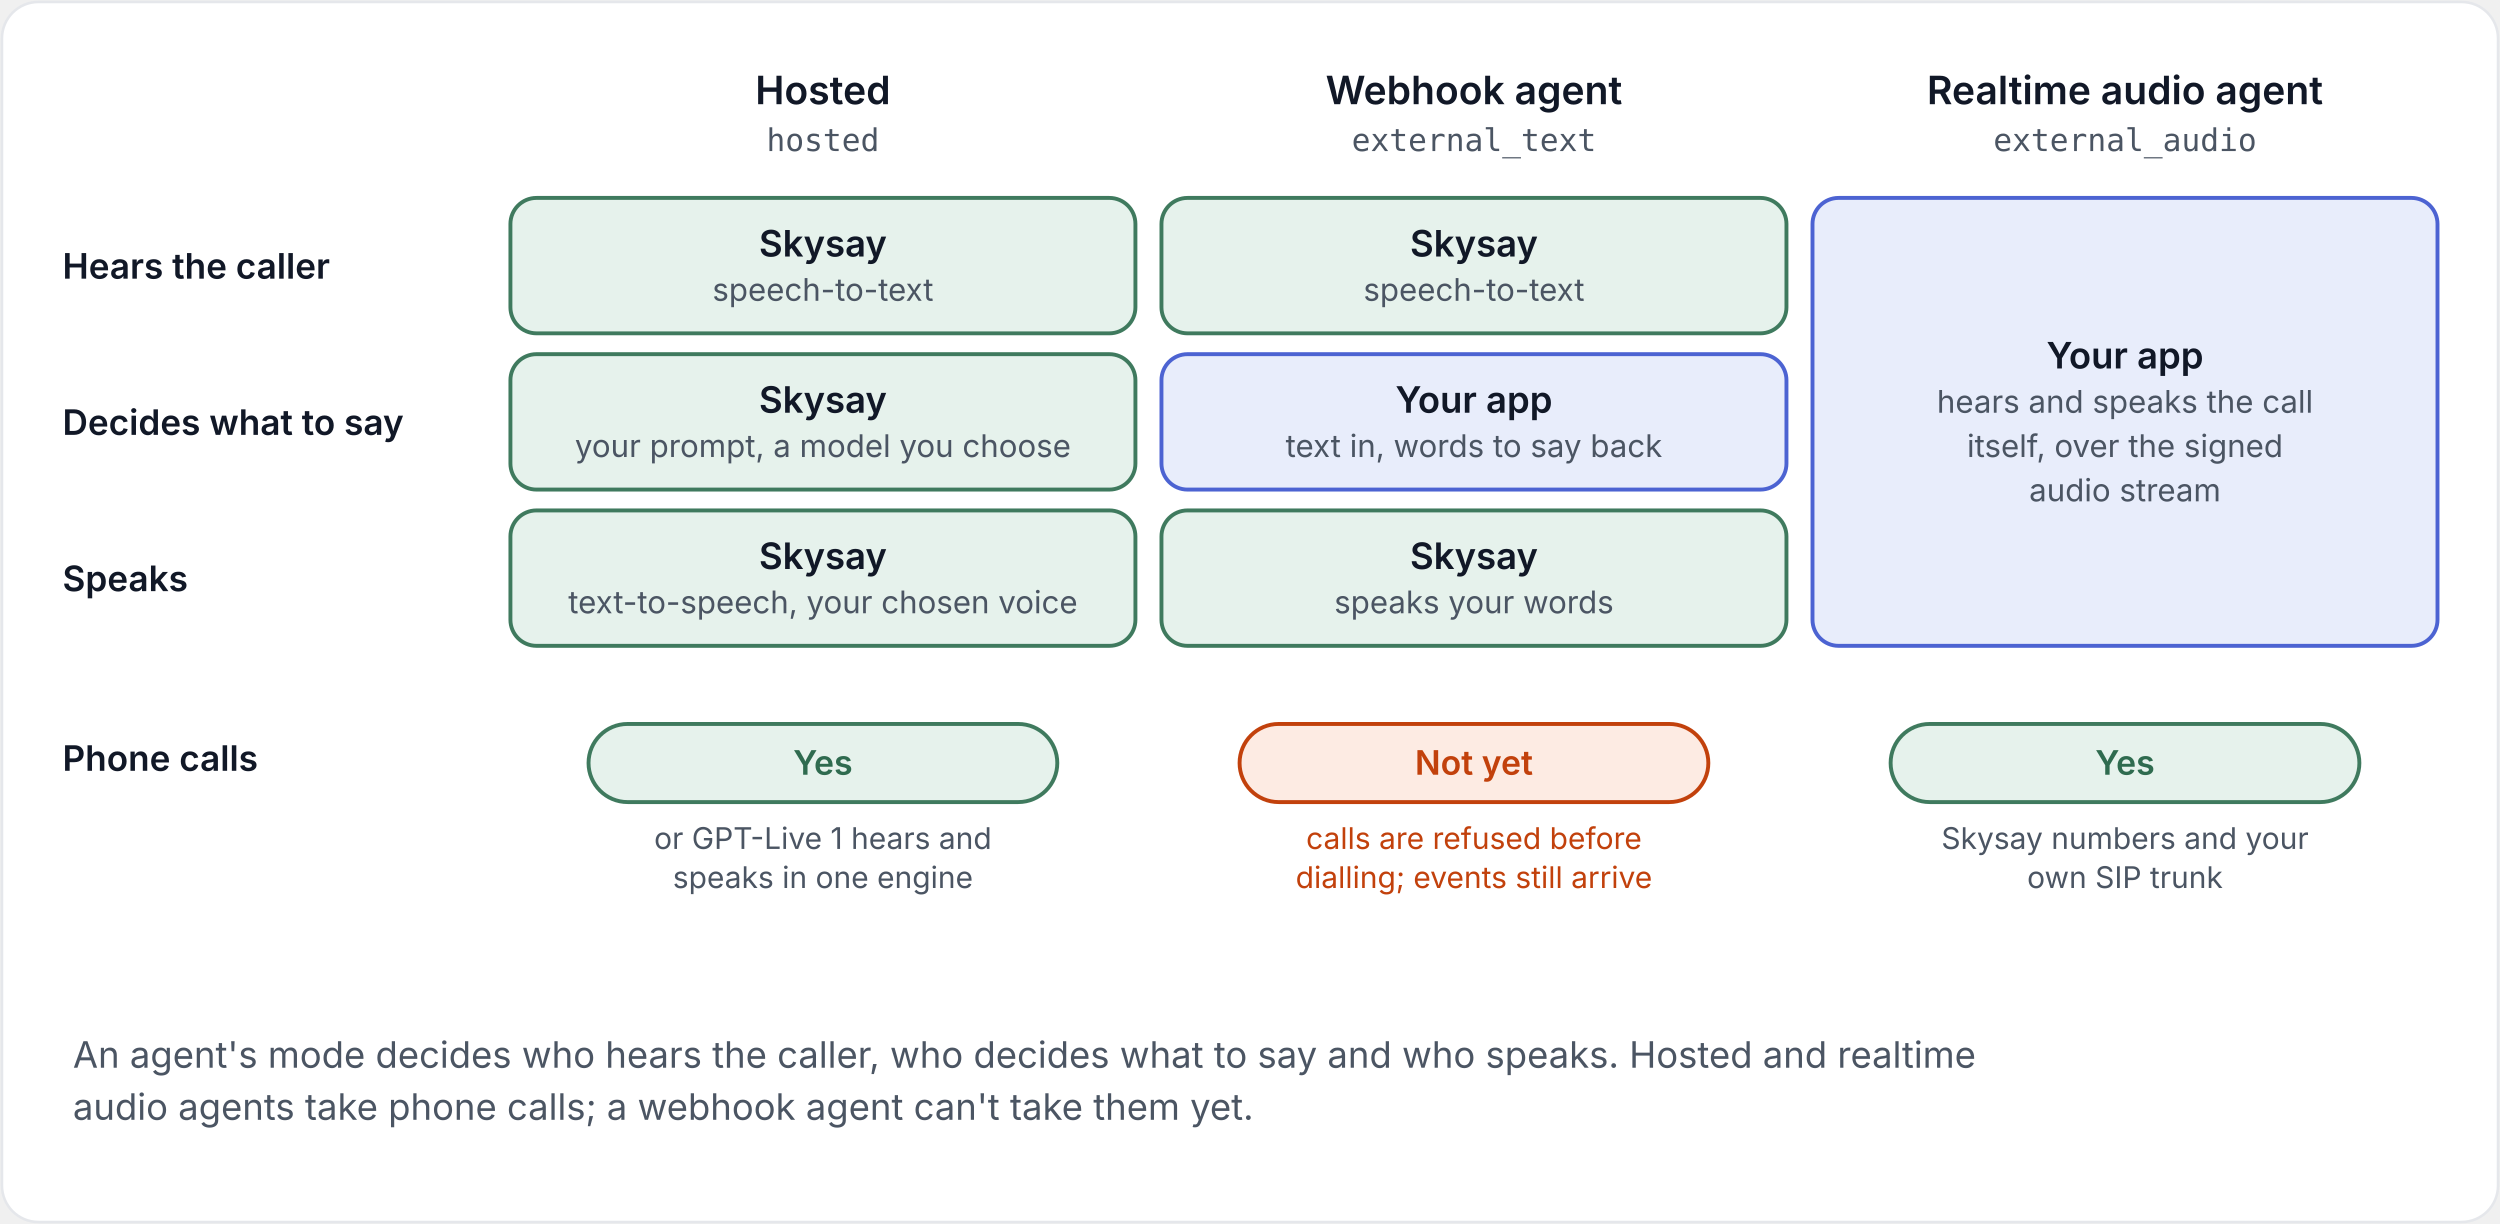
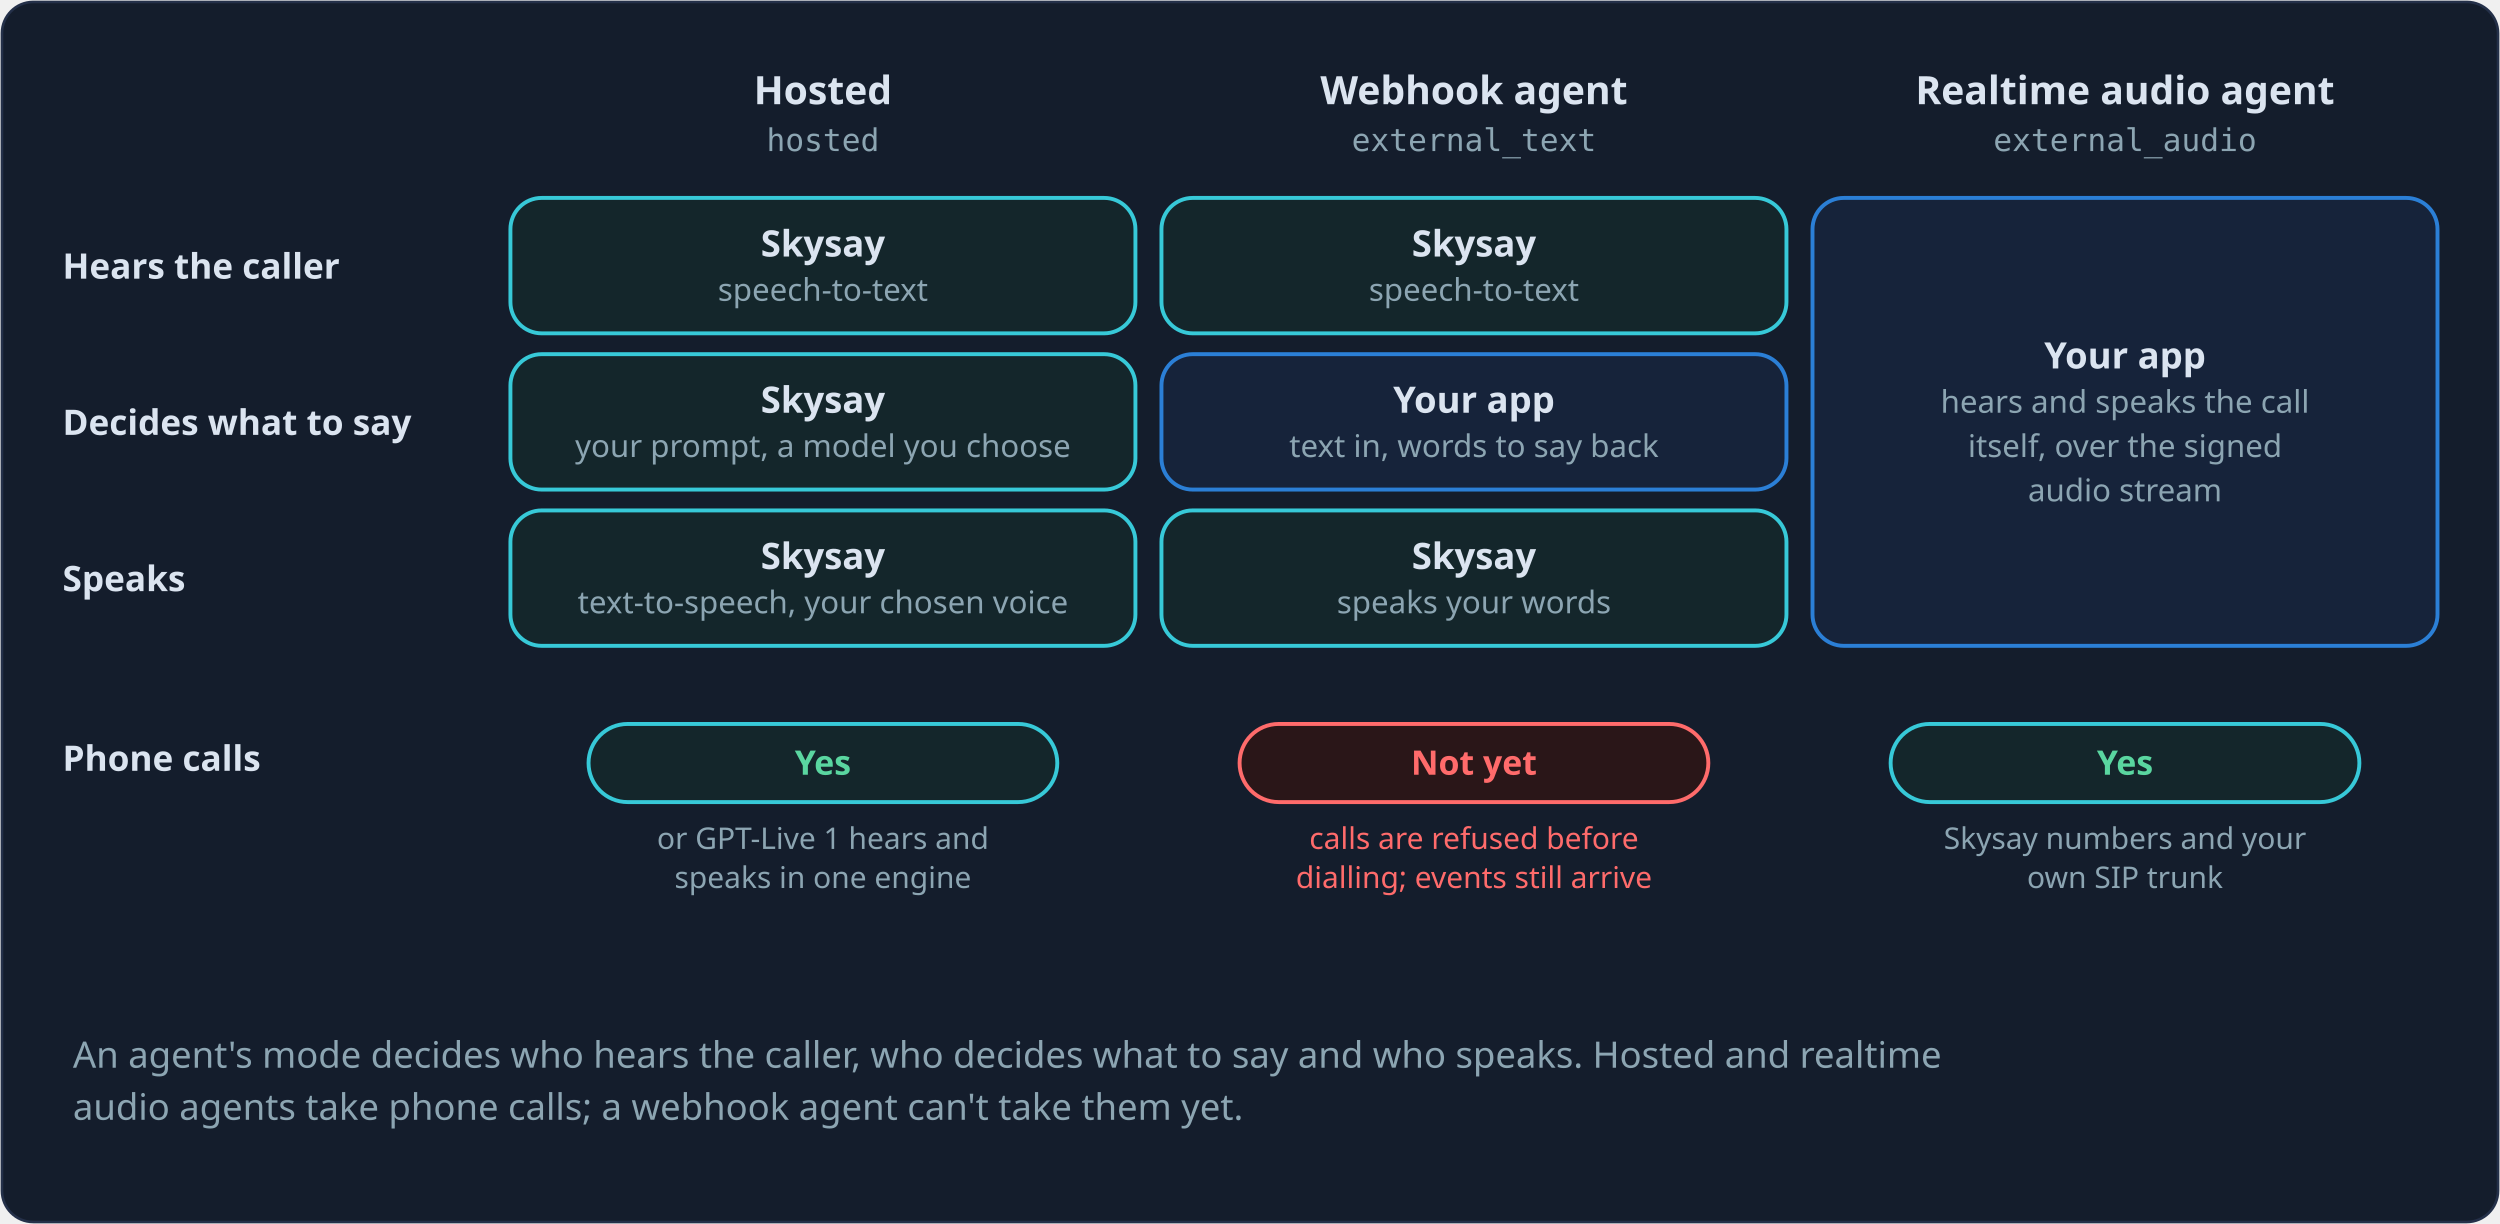
- <svg xmlns="http://www.w3.org/2000/svg" viewBox="0 0 960 470" width="960" height="470" role="img" font-family="Inter, system-ui, -apple-system, 'Segoe UI', Roboto, sans-serif">
+ <svg xmlns="http://www.w3.org/2000/svg" viewBox="0 0 960 470" width="960" height="470" role="img" font-family="'Geist Variable', ui-sans-serif, system-ui, sans-serif">
  <defs>
    <marker id="af" viewBox="0 0 10 10" refX="9" refY="5" markerWidth="10" markerHeight="10" markerUnits="userSpaceOnUse" orient="auto">
-       <path d="M0,0.5 L10,5 L0,9.5 z" fill="#c2410c" />
+       <path d="M0,0.5 L10,5 L0,9.5 z" fill="#ff6b6b" />
    </marker>
    <marker id="afs" viewBox="0 0 10 10" refX="1" refY="5" markerWidth="10" markerHeight="10" markerUnits="userSpaceOnUse" orient="auto">
-       <path d="M10,0.5 L0,5 L10,9.5 z" fill="#c2410c" />
+       <path d="M10,0.5 L0,5 L10,9.5 z" fill="#ff6b6b" />
    </marker>
    <marker id="am" viewBox="0 0 10 10" refX="9" refY="5" markerWidth="10" markerHeight="10" markerUnits="userSpaceOnUse" orient="auto">
-       <path d="M0,0.5 L10,5 L0,9.5 z" fill="#3f7a5e" />
+       <path d="M0,0.5 L10,5 L0,9.5 z" fill="#37c9d8" />
    </marker>
    <marker id="ams" viewBox="0 0 10 10" refX="1" refY="5" markerWidth="10" markerHeight="10" markerUnits="userSpaceOnUse" orient="auto">
-       <path d="M10,0.5 L0,5 L10,9.5 z" fill="#3f7a5e" />
+       <path d="M10,0.5 L0,5 L10,9.5 z" fill="#37c9d8" />
    </marker>
    <marker id="as" viewBox="0 0 10 10" refX="9" refY="5" markerWidth="10" markerHeight="10" markerUnits="userSpaceOnUse" orient="auto">
-       <path d="M0,0.5 L10,5 L0,9.5 z" fill="#6b7280" />
+       <path d="M0,0.5 L10,5 L0,9.5 z" fill="#8492a8" />
    </marker>
    <marker id="ass" viewBox="0 0 10 10" refX="1" refY="5" markerWidth="10" markerHeight="10" markerUnits="userSpaceOnUse" orient="auto">
-       <path d="M10,0.5 L0,5 L10,9.5 z" fill="#6b7280" />
+       <path d="M10,0.5 L0,5 L10,9.5 z" fill="#8492a8" />
    </marker>
  </defs>
-   <rect x="0.75" y="0.75" width="958.5" height="468.5" rx="14" fill="#ffffff" stroke="#e5e7eb" stroke-width="1" />
-   <text x="316.0" y="40" font-size="15" fill="#111827" font-weight="600" text-anchor="middle">Hosted</text>
-   <text x="316.0" y="58" font-size="12" fill="#4b5563" text-anchor="middle" font-family="ui-monospace, Menlo, monospace">hosted</text>
-   <text x="566.0" y="40" font-size="15" fill="#111827" font-weight="600" text-anchor="middle">Webhook agent</text>
-   <text x="566.0" y="58" font-size="12" fill="#4b5563" text-anchor="middle" font-family="ui-monospace, Menlo, monospace">external_text</text>
-   <text x="816.0" y="40" font-size="15" fill="#111827" font-weight="600" text-anchor="middle">Realtime audio agent</text>
-   <text x="816.0" y="58" font-size="12" fill="#4b5563" text-anchor="middle" font-family="ui-monospace, Menlo, monospace">external_audio</text>
-   <text x="24" y="107" font-size="13.5" fill="#111827" font-weight="600">Hears the caller</text>
-   <text x="24" y="167" font-size="13.5" fill="#111827" font-weight="600">Decides what to say</text>
-   <text x="24" y="227" font-size="13.5" fill="#111827" font-weight="600">Speaks</text>
-   <rect x="196" y="76" width="240" height="52" rx="10" fill="#e6f2ec" stroke="#3f7a5e" stroke-width="1.5" />
-   <text x="316.0" y="98.5" font-size="14" fill="#111827" font-weight="600" text-anchor="middle">Skysay</text>
-   <text x="316.0" y="115.5" font-size="12" fill="#4b5563" text-anchor="middle">speech-to-text</text>
-   <rect x="196" y="136" width="240" height="52" rx="10" fill="#e6f2ec" stroke="#3f7a5e" stroke-width="1.5" />
-   <text x="316.0" y="158.5" font-size="14" fill="#111827" font-weight="600" text-anchor="middle">Skysay</text>
-   <text x="316.0" y="175.5" font-size="12" fill="#4b5563" text-anchor="middle">your prompt, a model you choose</text>
-   <rect x="196" y="196" width="240" height="52" rx="10" fill="#e6f2ec" stroke="#3f7a5e" stroke-width="1.5" />
-   <text x="316.0" y="218.5" font-size="14" fill="#111827" font-weight="600" text-anchor="middle">Skysay</text>
-   <text x="316.0" y="235.5" font-size="12" fill="#4b5563" text-anchor="middle">text-to-speech, your chosen voice</text>
-   <rect x="446" y="76" width="240" height="52" rx="10" fill="#e6f2ec" stroke="#3f7a5e" stroke-width="1.5" />
-   <text x="566.0" y="98.5" font-size="14" fill="#111827" font-weight="600" text-anchor="middle">Skysay</text>
-   <text x="566.0" y="115.5" font-size="12" fill="#4b5563" text-anchor="middle">speech-to-text</text>
-   <rect x="446" y="136" width="240" height="52" rx="10" fill="#e8edfb" stroke="#4c63d2" stroke-width="1.5" />
-   <text x="566.0" y="158.5" font-size="14" fill="#111827" font-weight="600" text-anchor="middle">Your app</text>
-   <text x="566.0" y="175.5" font-size="12" fill="#4b5563" text-anchor="middle">text in, words to say back</text>
-   <rect x="446" y="196" width="240" height="52" rx="10" fill="#e6f2ec" stroke="#3f7a5e" stroke-width="1.5" />
-   <text x="566.0" y="218.5" font-size="14" fill="#111827" font-weight="600" text-anchor="middle">Skysay</text>
-   <text x="566.0" y="235.5" font-size="12" fill="#4b5563" text-anchor="middle">speaks your words</text>
-   <rect x="696" y="76" width="240" height="172" rx="10" fill="#e8edfb" stroke="#4c63d2" stroke-width="1.5" />
-   <text x="816.0" y="141.5" font-size="14" fill="#111827" font-weight="600" text-anchor="middle">Your app</text>
-   <text x="816.0" y="158.5" font-size="12" fill="#4b5563" text-anchor="middle">hears and speaks the call</text>
-   <text x="816.0" y="175.5" font-size="12" fill="#4b5563" text-anchor="middle">itself, over the signed</text>
-   <text x="816.0" y="192.5" font-size="12" fill="#4b5563" text-anchor="middle">audio stream</text>
-   <text x="24" y="296" font-size="13.5" fill="#111827" font-weight="600">Phone calls</text>
-   <rect x="226" y="278" width="180" height="30" rx="15.0" fill="#e6f2ec" stroke="#3f7a5e" stroke-width="1.5" />
-   <text x="316.0" y="297.5" font-size="13" fill="#2f6b4f" font-weight="600" text-anchor="middle">Yes</text>
-   <rect x="476" y="278" width="180" height="30" rx="15.0" fill="#fdebe3" stroke="#c2410c" stroke-width="1.5" />
-   <text x="566.0" y="297.5" font-size="13" fill="#c2410c" font-weight="600" text-anchor="middle">Not yet</text>
-   <rect x="726" y="278" width="180" height="30" rx="15.0" fill="#e6f2ec" stroke="#3f7a5e" stroke-width="1.5" />
-   <text x="816.0" y="297.5" font-size="13" fill="#2f6b4f" font-weight="600" text-anchor="middle">Yes</text>
-   <text x="316" y="326" font-size="11.5" fill="#4b5563" text-anchor="middle">or GPT-Live 1 hears and</text>
-   <text x="316" y="341" font-size="11.5" fill="#4b5563" text-anchor="middle">speaks in one engine</text>
-   <text x="566" y="326" font-size="11.5" fill="#c2410c" text-anchor="middle">calls are refused before</text>
-   <text x="566" y="341" font-size="11.5" fill="#c2410c" text-anchor="middle">dialling; events still arrive</text>
-   <text x="816" y="326" font-size="11.5" fill="#4b5563" text-anchor="middle">Skysay numbers and your</text>
-   <text x="816" y="341" font-size="11.5" fill="#4b5563" text-anchor="middle">own SIP trunk</text>
-   <text x="28" y="410" font-size="14" fill="#4b5563">An agent's mode decides who hears the caller, who decides what to say and who speaks. Hosted and realtime</text>
-   <text x="28" y="430" font-size="14" fill="#4b5563">audio agents take phone calls; a webhook agent can't take them yet.</text>
+   <rect x="0.75" y="0.75" width="958.5" height="468.5" rx="12" fill="#141d2c" stroke="#243049" stroke-width="1" />
+   <text x="316.0" y="40" font-size="15" fill="#dbe4f0" font-weight="600" text-anchor="middle">Hosted</text>
+   <text x="316.0" y="58" font-size="12" fill="#8ca5b2" text-anchor="middle" font-family="'JetBrains Mono Variable', ui-monospace, Menlo, monospace">hosted</text>
+   <text x="566.0" y="40" font-size="15" fill="#dbe4f0" font-weight="600" text-anchor="middle">Webhook agent</text>
+   <text x="566.0" y="58" font-size="12" fill="#8ca5b2" text-anchor="middle" font-family="'JetBrains Mono Variable', ui-monospace, Menlo, monospace">external_text</text>
+   <text x="816.0" y="40" font-size="15" fill="#dbe4f0" font-weight="600" text-anchor="middle">Realtime audio agent</text>
+   <text x="816.0" y="58" font-size="12" fill="#8ca5b2" text-anchor="middle" font-family="'JetBrains Mono Variable', ui-monospace, Menlo, monospace">external_audio</text>
+   <text x="24" y="107" font-size="13.5" fill="#dbe4f0" font-weight="600">Hears the caller</text>
+   <text x="24" y="167" font-size="13.5" fill="#dbe4f0" font-weight="600">Decides what to say</text>
+   <text x="24" y="227" font-size="13.5" fill="#dbe4f0" font-weight="600">Speaks</text>
+   <rect x="196" y="76" width="240" height="52" rx="12" fill="#14262b" stroke="#37c9d8" stroke-width="1.5" />
+   <text x="316.0" y="98.5" font-size="14" fill="#dbe4f0" font-weight="600" text-anchor="middle">Skysay</text>
+   <text x="316.0" y="115.5" font-size="12" fill="#8ca5b2" text-anchor="middle">speech-to-text</text>
+   <rect x="196" y="136" width="240" height="52" rx="12" fill="#14262b" stroke="#37c9d8" stroke-width="1.5" />
+   <text x="316.0" y="158.5" font-size="14" fill="#dbe4f0" font-weight="600" text-anchor="middle">Skysay</text>
+   <text x="316.0" y="175.5" font-size="12" fill="#8ca5b2" text-anchor="middle">your prompt, a model you choose</text>
+   <rect x="196" y="196" width="240" height="52" rx="12" fill="#14262b" stroke="#37c9d8" stroke-width="1.5" />
+   <text x="316.0" y="218.5" font-size="14" fill="#dbe4f0" font-weight="600" text-anchor="middle">Skysay</text>
+   <text x="316.0" y="235.5" font-size="12" fill="#8ca5b2" text-anchor="middle">text-to-speech, your chosen voice</text>
+   <rect x="446" y="76" width="240" height="52" rx="12" fill="#14262b" stroke="#37c9d8" stroke-width="1.5" />
+   <text x="566.0" y="98.5" font-size="14" fill="#dbe4f0" font-weight="600" text-anchor="middle">Skysay</text>
+   <text x="566.0" y="115.5" font-size="12" fill="#8ca5b2" text-anchor="middle">speech-to-text</text>
+   <rect x="446" y="136" width="240" height="52" rx="12" fill="#16233a" stroke="#2b7fd6" stroke-width="1.5" />
+   <text x="566.0" y="158.5" font-size="14" fill="#dbe4f0" font-weight="600" text-anchor="middle">Your app</text>
+   <text x="566.0" y="175.5" font-size="12" fill="#8ca5b2" text-anchor="middle">text in, words to say back</text>
+   <rect x="446" y="196" width="240" height="52" rx="12" fill="#14262b" stroke="#37c9d8" stroke-width="1.5" />
+   <text x="566.0" y="218.5" font-size="14" fill="#dbe4f0" font-weight="600" text-anchor="middle">Skysay</text>
+   <text x="566.0" y="235.5" font-size="12" fill="#8ca5b2" text-anchor="middle">speaks your words</text>
+   <rect x="696" y="76" width="240" height="172" rx="12" fill="#16233a" stroke="#2b7fd6" stroke-width="1.5" />
+   <text x="816.0" y="141.5" font-size="14" fill="#dbe4f0" font-weight="600" text-anchor="middle">Your app</text>
+   <text x="816.0" y="158.5" font-size="12" fill="#8ca5b2" text-anchor="middle">hears and speaks the call</text>
+   <text x="816.0" y="175.5" font-size="12" fill="#8ca5b2" text-anchor="middle">itself, over the signed</text>
+   <text x="816.0" y="192.5" font-size="12" fill="#8ca5b2" text-anchor="middle">audio stream</text>
+   <text x="24" y="296" font-size="13.5" fill="#dbe4f0" font-weight="600">Phone calls</text>
+   <rect x="226" y="278" width="180" height="30" rx="15.0" fill="#14262b" stroke="#37c9d8" stroke-width="1.5" />
+   <text x="316.0" y="297.5" font-size="13" fill="#5ad6a0" font-weight="600" text-anchor="middle">Yes</text>
+   <rect x="476" y="278" width="180" height="30" rx="15.0" fill="#2a1618" stroke="#ff6b6b" stroke-width="1.5" />
+   <text x="566.0" y="297.5" font-size="13" fill="#ff6b6b" font-weight="600" text-anchor="middle">Not yet</text>
+   <rect x="726" y="278" width="180" height="30" rx="15.0" fill="#14262b" stroke="#37c9d8" stroke-width="1.5" />
+   <text x="816.0" y="297.5" font-size="13" fill="#5ad6a0" font-weight="600" text-anchor="middle">Yes</text>
+   <text x="316" y="326" font-size="11.5" fill="#8ca5b2" text-anchor="middle">or GPT-Live 1 hears and</text>
+   <text x="316" y="341" font-size="11.5" fill="#8ca5b2" text-anchor="middle">speaks in one engine</text>
+   <text x="566" y="326" font-size="11.5" fill="#ff6b6b" text-anchor="middle">calls are refused before</text>
+   <text x="566" y="341" font-size="11.5" fill="#ff6b6b" text-anchor="middle">dialling; events still arrive</text>
+   <text x="816" y="326" font-size="11.5" fill="#8ca5b2" text-anchor="middle">Skysay numbers and your</text>
+   <text x="816" y="341" font-size="11.5" fill="#8ca5b2" text-anchor="middle">own SIP trunk</text>
+   <text x="28" y="410" font-size="14" fill="#8ca5b2">An agent's mode decides who hears the caller, who decides what to say and who speaks. Hosted and realtime</text>
+   <text x="28" y="430" font-size="14" fill="#8ca5b2">audio agents take phone calls; a webhook agent can't take them yet.</text>
</svg>
